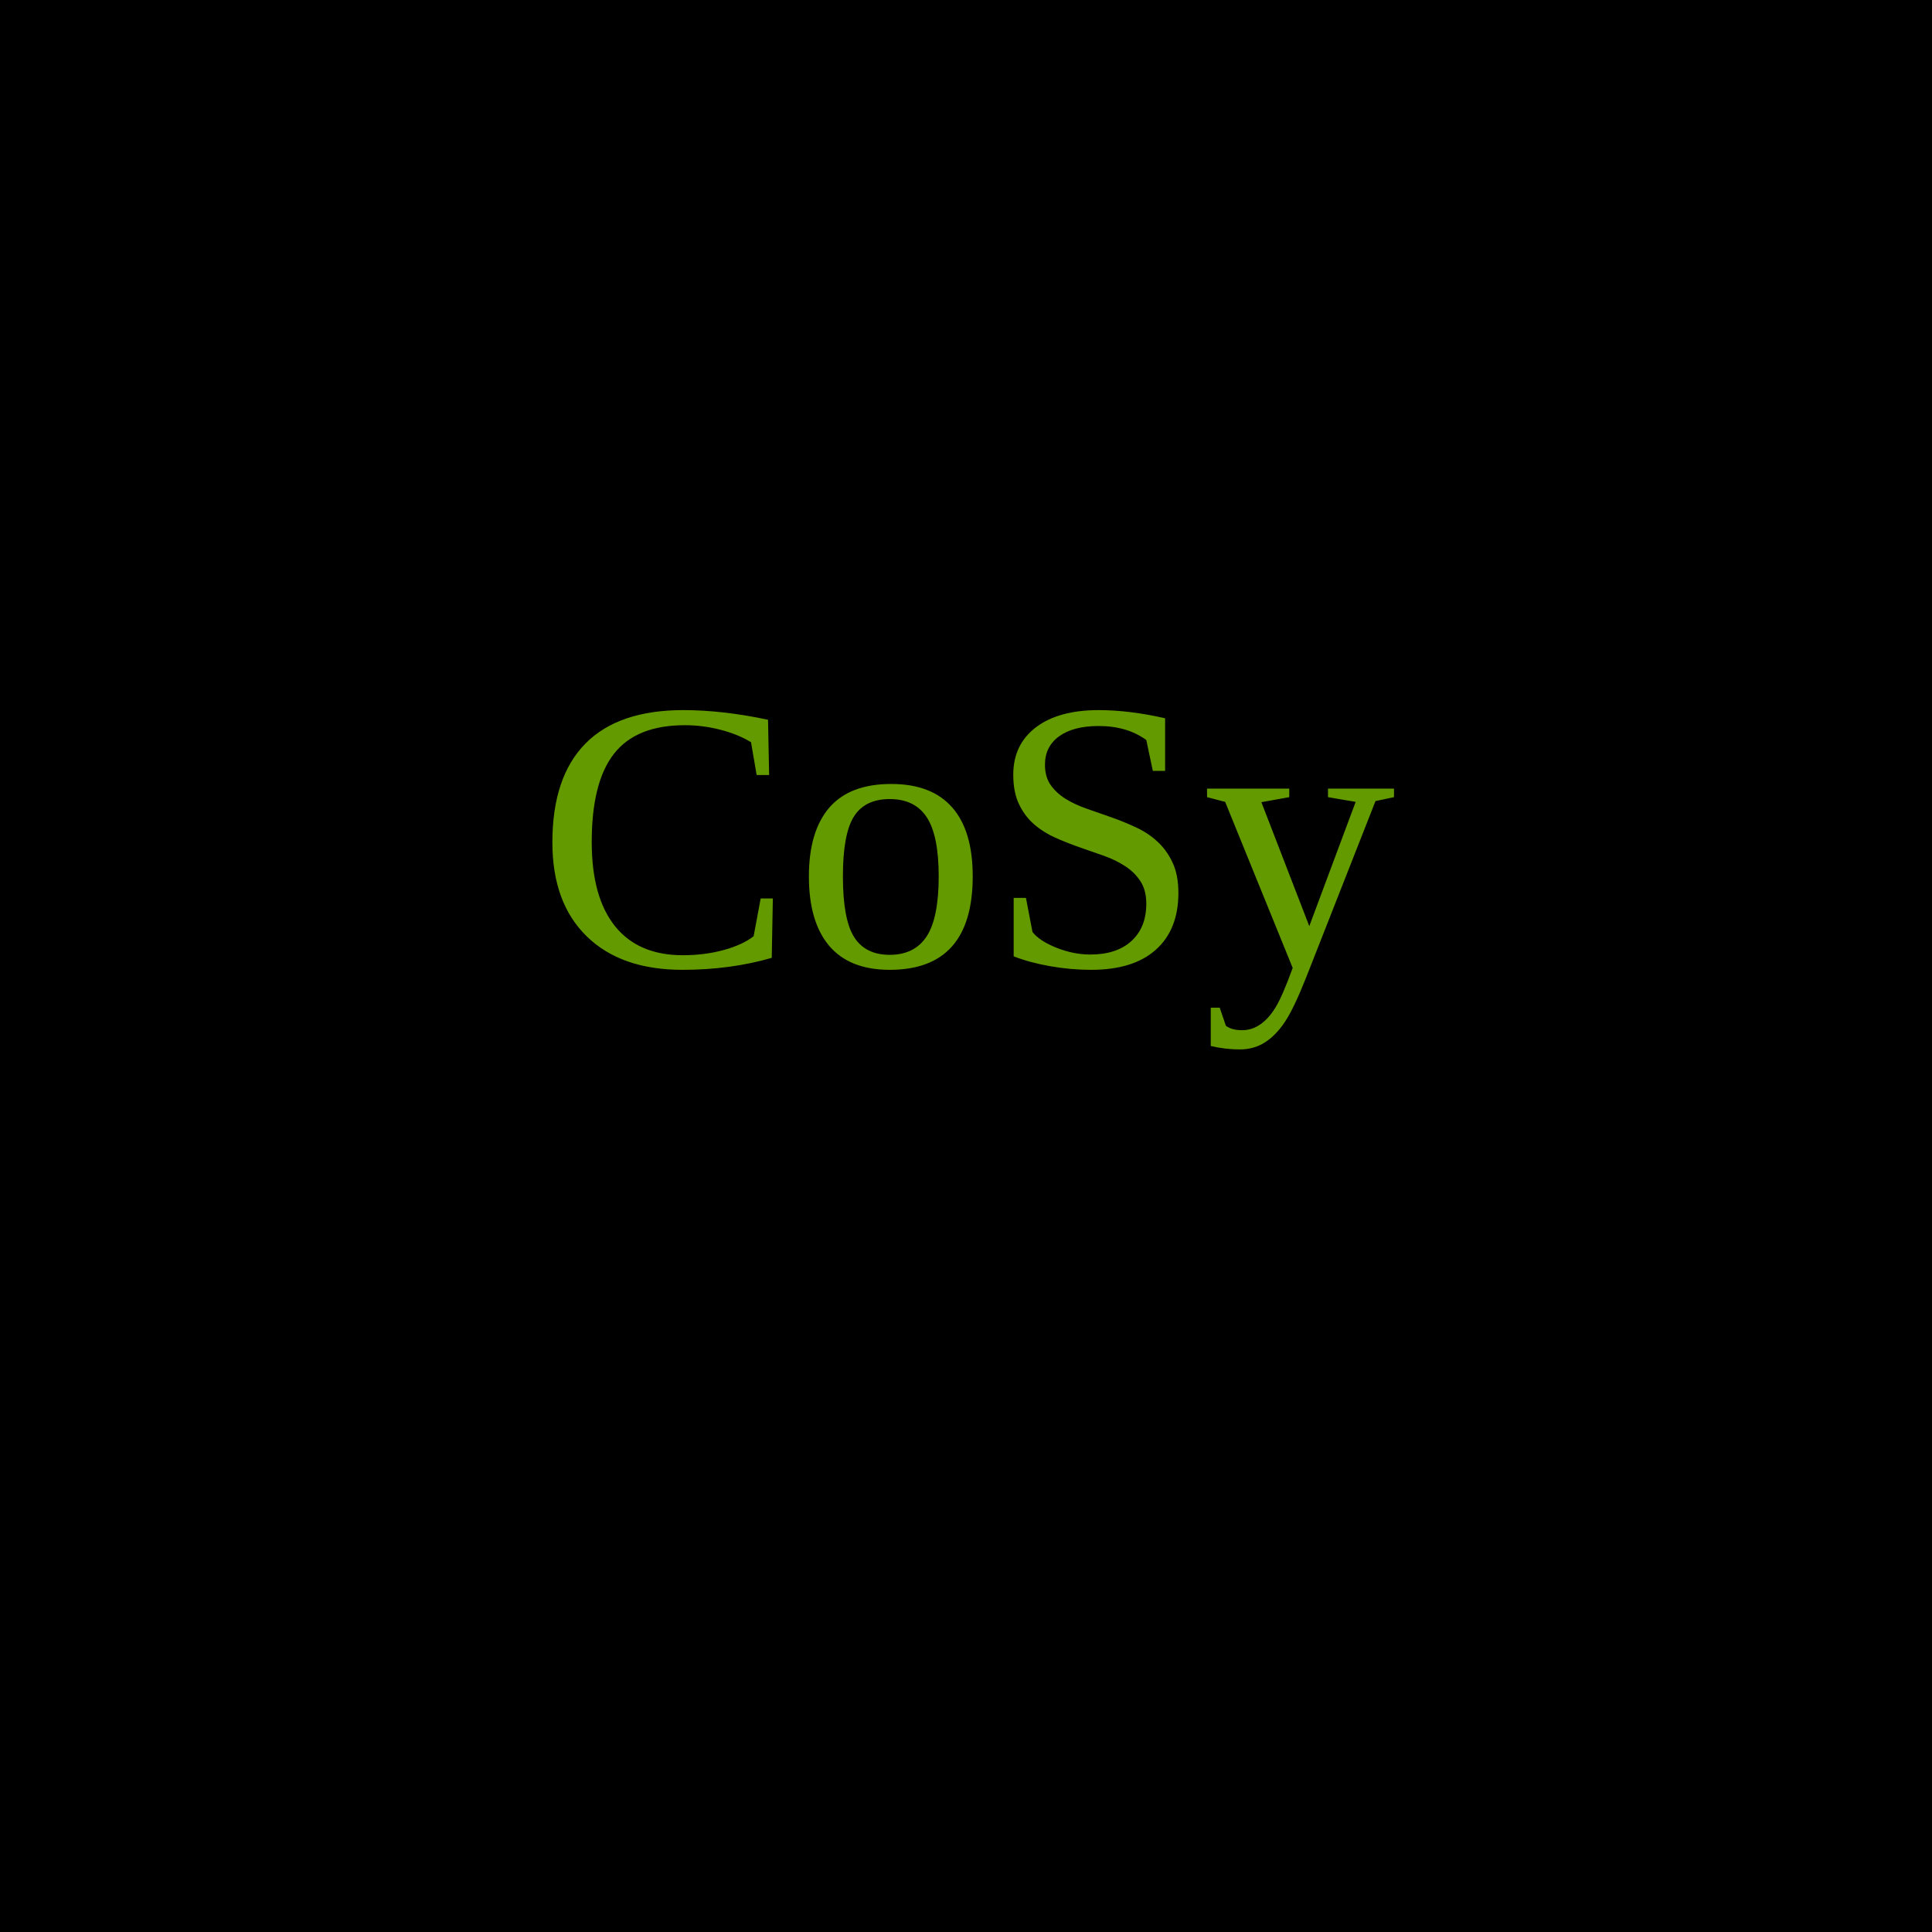
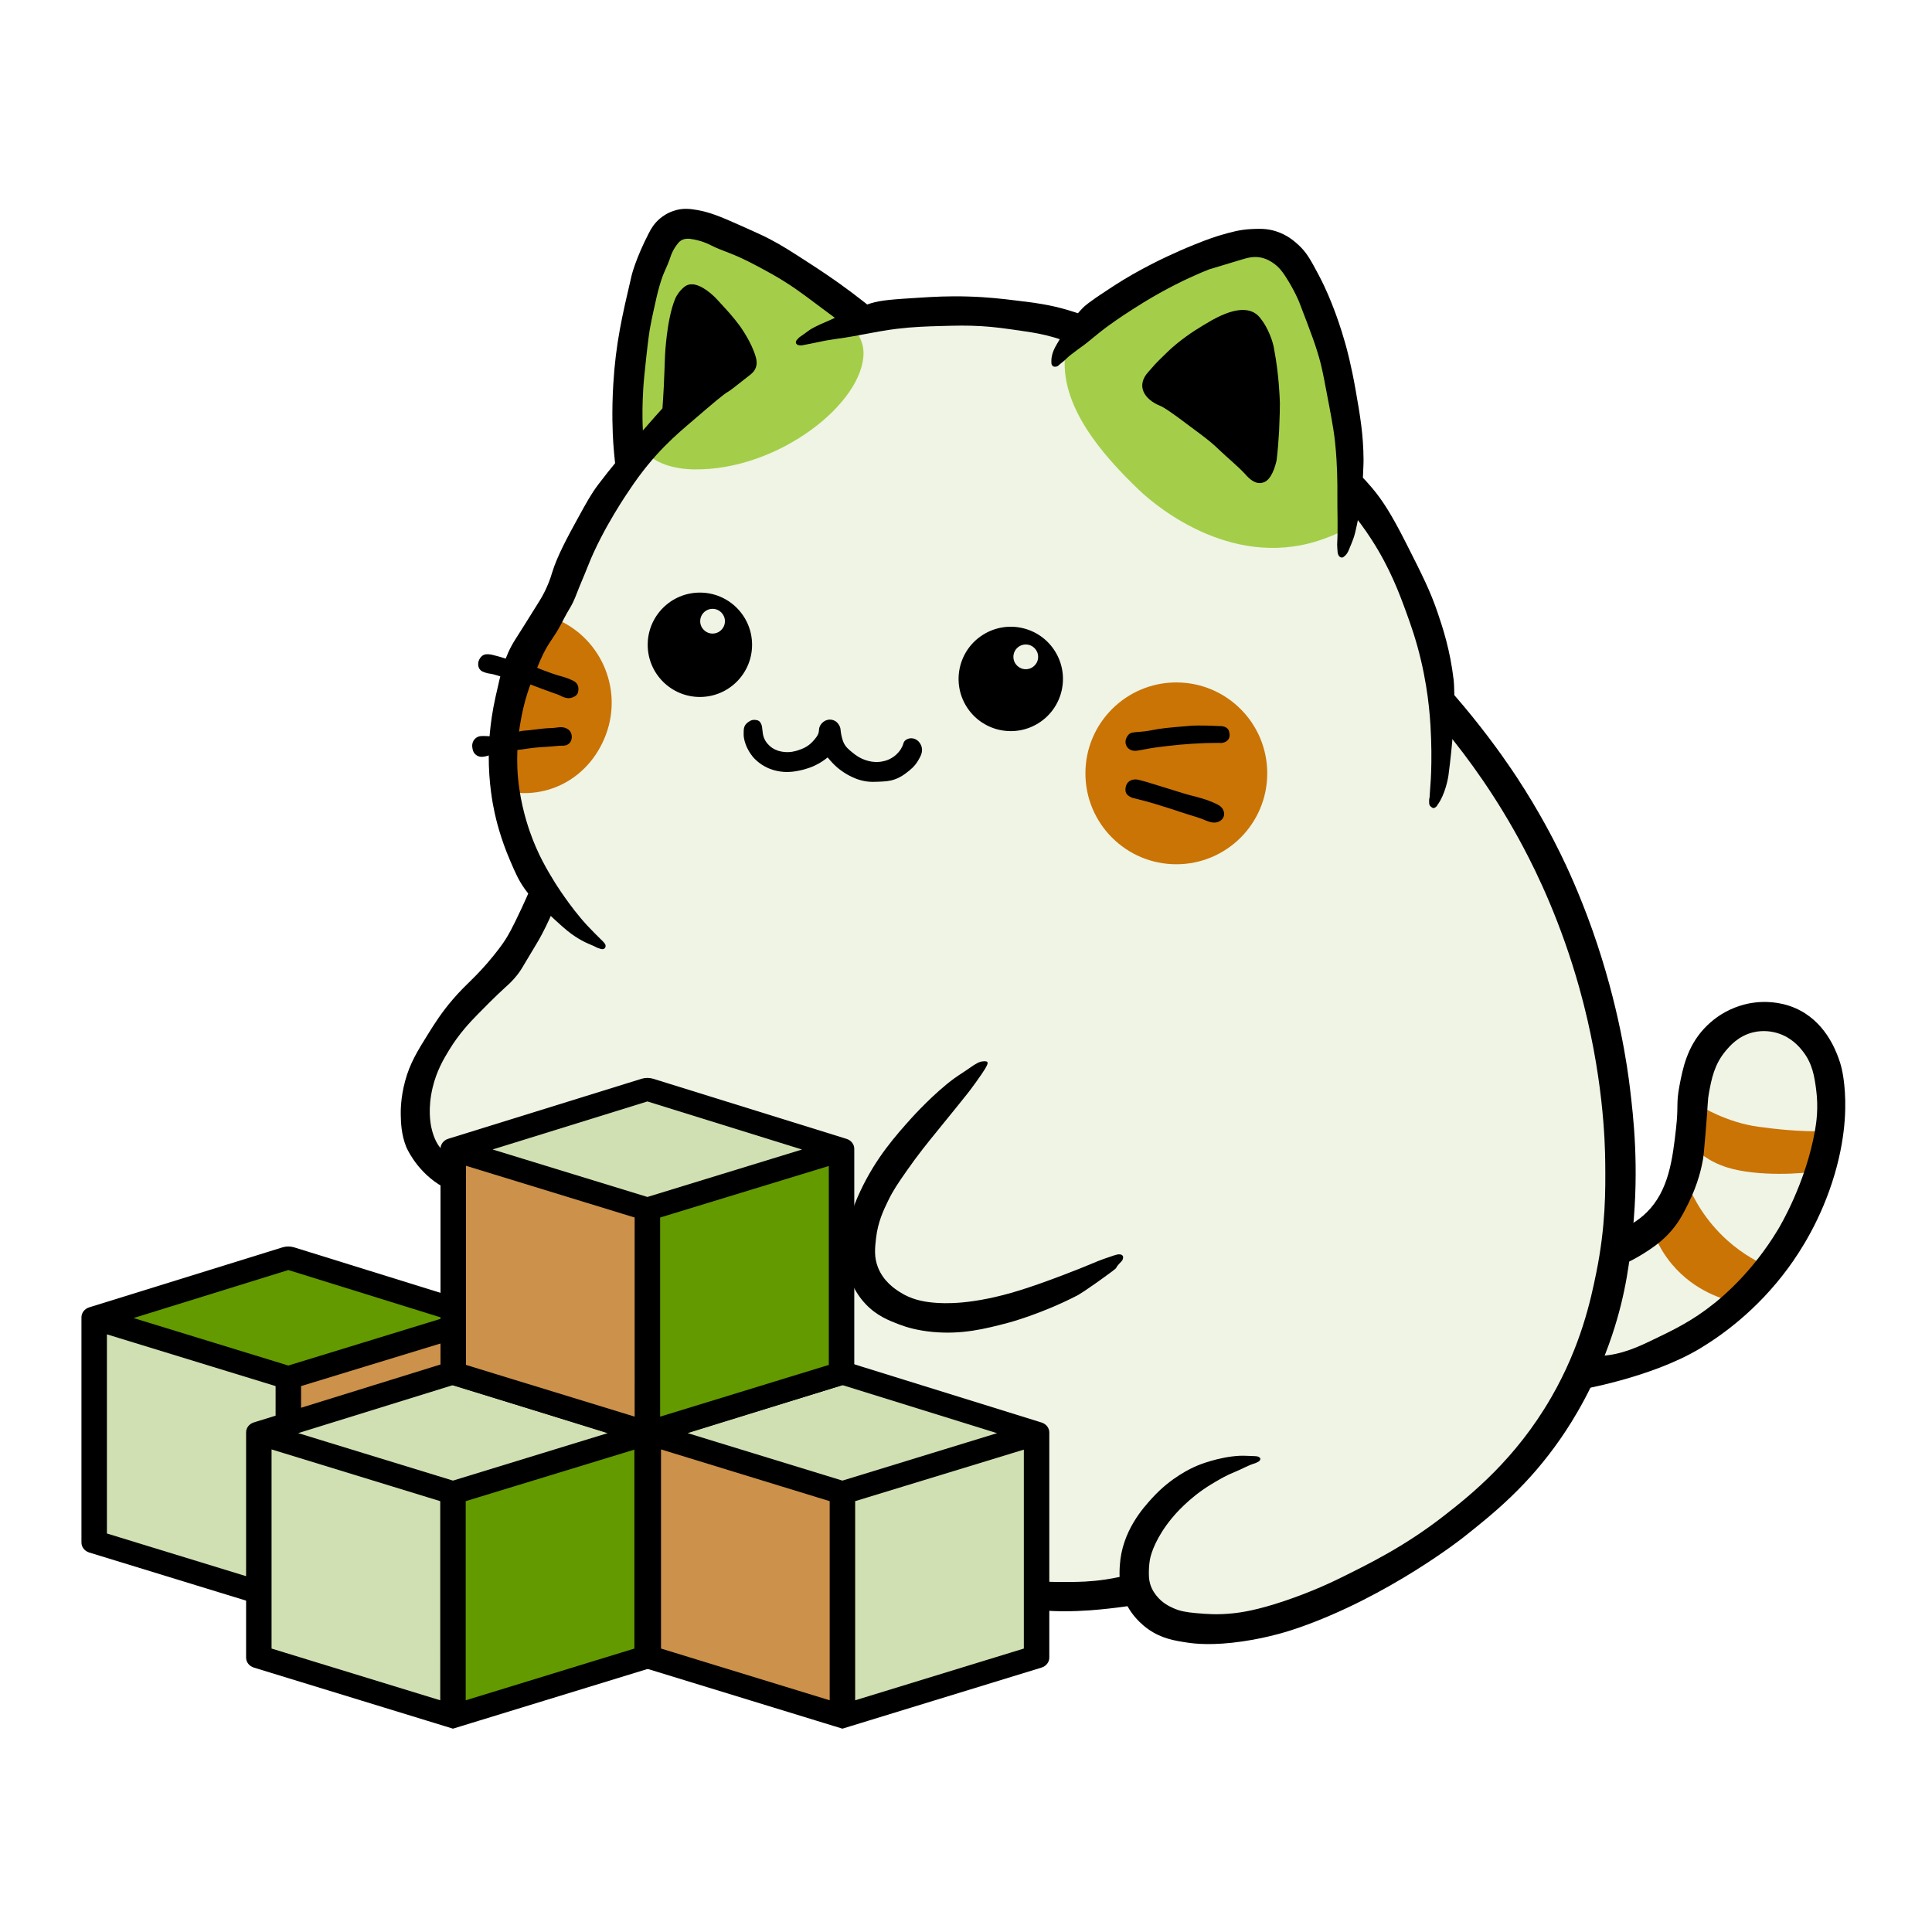
- <svg xmlns="http://www.w3.org/2000/svg" version="1.1" width="300" height="300">
-   <rect width="100%" height="100%" fill="black" />
-   <text x="150" y="150" font-size="60" text-anchor="middle" fill="#639A00">CoSy</text>
+ <svg xmlns="http://www.w3.org/2000/svg" id="Layer_1" data-name="Layer 1" viewBox="0 0 1467.51 1467.51">
+   <defs>
+     <style>
+       .cls-1 {
+         fill: #a4ce49;
+       }
+ 
+       .cls-2 {
+         fill: #ca7406;
+       }
+ 
+       .cls-3 {
+         fill: #eff4e5;
+       }
+ 
+       .cls-4 {
+         fill: #639a00;
+       }
+ 
+       .cls-5 {
+         fill: #d0e0b2;
+       }
+ 
+       .cls-6 {
+         fill: #cc914a;
+       }
+     </style>
+   </defs>
+   <path class="cls-3" d="M1229.721,947.308c20.336-10.505,30.505-15.757,35.127-20.727,22.358-24.04-1.877-53.151,17.018-102.109,4.751-12.31,14.315-36.06,37.745-46.255,4.844-2.107,23.166-9.242,39.491-1.527,25.85,12.217,28.057,52.865,28.8,66.545,4.362,80.342-61.913,139.66-73.527,149.673-6.21,5.354-38.389,32.451-86.836,42.545-18.679,3.892-40.002,8.335-50.836-3.273-13.134-14.072-6.072-46.61,10.691-63.273,8.803-8.75,14.186-7.064,42.327-21.6Z" />
+   <path class="cls-3" d="M617.284,256.326c-30.954,10.666-56.945,26.618-56.945,26.618-8.454,5.189-36.853,23.245-65.455,55.636-24.78,28.063-39.145,54.92-47.345,70.473-7.661,14.529-8.344,18.075-20.509,41.069-14.22,26.878-18.237,31.39-25.749,47.731-8.867,19.288-15.131,32.915-17.67,51.273-5.519,39.906,10.162,76.161,11.127,78.327,8.455,18.973,19.178,31.151,16.364,50.836-.974,6.811-3.216,12.055-6.545,18.545-14.129,27.539-31.596,45.835-40.145,55.418-23.871,26.757-45.421,50.913-47.345,80.291-1.988,30.34,17.749,54.153,19.2,55.855,42.94,50.358,118.848-3.757,185.782,36.545,49.055,29.537,22.753,67.317,100.724,176.727,31.872,44.723,66.997,92.771,117.894,103.418,42.48,8.887,63.72,13.33,83.782,6.545,7.819-2.644,24.299-9.595,37.36-2.12,6.831,3.909,8.235,9.194,12.821,14.366,14.057,15.853,42.21,12.83,56.291,11.318,117.981-12.668,201.164-98.618,201.164-98.618,49.808-51.465,71.497-104.671,77.236-119.564,46.663-121.085,11.469-233.132-8.291-296.044-11.957-38.068-37.384-119.021-75.055-153.847-3.975-3.675-18.296-16.275-28.137-37.724-8.414-18.339-5.312-29.595-10.263-52.167,0-0-4.566-20.817-21.769-53.733-19.472-37.256-102.937-140.168-247.467-173.612-82.596-19.113-156.505-8.914-201.055,6.436Z" />
+   <path class="cls-1" d="M490.845,343.557c-18.375-22.496-12.333-58.333-11.016-75.945,4.766-63.716,18.688-75.79,24.218-79.777,9.778-7.048,19.982-8.031,27.573-8.762,39.058-3.761,69.978,24.688,88.936,42.132,23.411,21.54,35.116,32.311,35.345,46.407.621,38.131-64.522,89.939-128.787,88.924-16.611-.262-29.985-5.284-36.271-12.979Z" />
+   <path class="cls-1" d="M845.805,236.254c15.305-13.118,29.143-20.141,41.236-26.182,28.775-14.373,47.807-23.879,68.073-18.982,20.679,4.997,32.3,22.491,42.545,37.915,7.7,11.592,24.612,40.368,29.455,110.667,4.172,60.562-.868,61.766-19.943,69.024-67.706,25.761-126.84-22.018-142.033-36.55-27.997-26.78-61.342-64.873-55.834-104.503,3.571-25.695,20.974-18.081,36.501-31.389Z" />
+   <path class="cls-2" d="M1282.084,899.963c4.206,10.011,12.922,26.978,30.109,42.327,12.107,10.812,24.242,17.093,32.945,20.727l-26.945,26.073c-7.906-1.722-30.609-7.761-48.218-28.8-11.108-13.271-15.552-26.969-17.455-34.909l29.564-25.418Z" />
+   <path class="cls-2" d="M1335.465,855.841c11.938,1.609,29.734,3.858,51.808,3.446-2.683,10.101-5.367,20.201-8.05,30.302-8.305,1.925-44.278,4.42-67.307-2.839-14.526-4.579-22.548-12.042-26.529-16.63,1.89-11.838,6.297-29.913,6.297-29.913,0,0,19.927,12.418,43.781,15.633Z" />
+   <circle class="cls-2" cx="893.518" cy="587.423" r="69.055" />
+   <path class="cls-2" d="M419.667,469.111c35.739,13.312,53.919,53.076,40.607,88.815-13.312,35.739-50.196,53.385-85.935,40.073" />
+   <circle cx="531.621" cy="489.762" r="39.64" />
+   <circle cx="767.763" cy="515.705" r="39.64" transform="translate(-156.4572 480.657) rotate(-31.71748)" />
+   <path d="M503.188,310.177s.223-3.076.452-6.696c0-0.0.311-4.911.564-9.877.455-8.923.663-17.663.948-24.009 0-0,1.261-26.881,7.527-42.218,1.691-4.139,4.183-6.707,5.318-7.855,2.146-2.169,3.647-2.873,4.8-3.218.473-.142,2.549-.721,5.509,0,7.757,1.89,15.709,10.473,15.709,10.473,8.617,9.299,12.925,13.949,18,20.891 0.0 0,9.023,12.341,12.109,23.727.467,1.724,1.112,4.641,0,7.745-1.054,2.942-3.189,4.669-4.255,5.509-10.16,8.011-15.239,12.017-16.527,12.709-3.546,1.907-11.255,8.526-26.673,21.764-12.004,10.306-29.765,24.621-48.709,53.277-0.0 0-20.2,28.993-31.309,57.395-2.896,7.405-6.167,14.661-9,22.091-.397,1.041-1.166,3.081-2.455,5.727-1.518,3.116-2.573,4.643-4.418,7.855-2.012,3.502-2.867,5.359-4.255,8.018-5.829,11.168-8.695,12.796-13.909,23.236-1.517,3.037-2.811,6.17-5.4,12.436-2.781,6.732-4.534,10.975-6.382,16.691-2.681,8.295-3.993,14.838-4.745,18.655-1.949,9.885-2.588,17.553-2.782,20.127-.133,1.765-.7,9.681-.327,18.818.878,21.528,6.568,39.905,9.518,48.355,6.065,17.372,13.351,29.359,18.736,38.127 0.0 0,11.436,18.62,24.873,33.136,2.519,2.722,9.361,9.63,10.309,10.473.074.065.578.509,1.2,1.145.135.139.405.419.736.791.445.501.667.751.9,1.091.324.474.533.779.655,1.255.053.208.186.756,0,1.418-.063.226-.213.733-.682,1.145-.078.069-.365.311-.873.464-.836.252-1.591.056-1.991-.055-2.285-.631-3.109-1.091-3.109-1.091-4.092-2.286-8.2-3.005-16.309-8.318-3.806-2.494-7.256-5.189-14.591-11.945-12.749-11.744-19.124-17.616-23.945-24.491-4.669-6.658-6.898-11.851-11.045-21.518-7.192-16.761-10.462-30.64-11.618-35.918-1.494-6.824-4.605-22.793-4.5-43.609.036-7.062.487-23.557,5.073-44.182,4.378-19.687,6.879-30.939,14.891-43.691,1.54-2.451,11.7-18.355,18.655-29.7.895-1.459,2.97-4.871,5.155-9.655,2.656-5.817,3.974-10.385,4.418-11.864,3.734-12.424,12.327-28.104,19.009-40.295,7.032-12.831,10.548-19.246,15.873-26.345,17.836-23.781,48.873-57.995,48.873-57.995Z" />
+   <path d="M877.524,276.535c1.227-1.329,3.094-3.177,5.36-5.394,3.164-3.094,6.449-6.407,10.794-9.932,10.294-8.353,17.62-12.596,27.171-18.167,10.204-5.569,27.464-13.242,36.528-1.311,5.493,6.663,9.639,17.551,10.464,23.766,1.901,9.941,2.958,19.576,3.537,26.613.935,14.785,1.133,11.11.214,35.01-.428,7.436-.949,14.588-1.876,22.345-.935,4.475-3.949,15.149-10.019,16.959-5.685,2.062-10.659-2.506-14.059-6.484-6.092-6.438-13.084-12.07-19.489-18.178-4.703-4.627-9.467-8.391-14.83-12.394-7.849-5.67-25.017-19.264-30.331-21.209-11.948-4.902-18.458-15.357-8.418-26.005,1.652-1.873,3.261-3.784,4.955-5.619Z" />
+   <path d="M468.31,358.558l20.618-22.18c-.405-4.901-.788-11.147-.9-18.409-.033-2.15-.143-10.856.573-22.664.39-6.431,1.023-12.278,2.291-23.973,1.619-14.938,2.463-19.907,2.864-22.173.935-5.286,1.889-9.609,2.945-14.4,1.728-7.833,2.592-11.75,4.009-16.773,3.678-13.039,4.855-11.746,9.082-24.3 0-0,1.468-4.359,5.236-8.918.702-.85,1.761-1.973,3.436-2.7,1-.434,1.908-.592,2.536-.655 0,0,1.493-.206,3.109,0,8.305,1.058,14.236,4.091,14.236,4.091,12.985,6.641,15.849,5.279,38.864,17.673,6.753,3.636,12.381,6.667,19.882,11.455,11.265,7.19,18.182,12.87,32.482,23.4,4.391,3.233,5.08,3.686,6.545,4.991.535.476,1.119,1.018,2.045,1.636,2.009,1.341,3.981,1.939,5.373,2.236,6.005-4.452,12.009-8.905,18.014-13.357,0,0-8.642-6.897-14.727-11.455-13.745-10.295-24.597-17.343-33.709-23.236-12.751-8.247-19.126-12.371-28.309-17.182-5.137-2.691-11.061-5.34-22.909-10.636-15.824-7.074-22.967-9.778-32.073-11.455-6.068-1.117-10.887-1.388-16.2,0-6.109,1.596-10.289,4.709-12.109,6.218-4.776,3.96-7.165,8.367-8.509,10.964-10.271,19.835-13.255,32.564-13.255,32.564-7.152,30.509-12.051,51.408-13.909,82.473-1.259,21.048-.524,36.763,0,44.836.575,8.853,2.127,21.927,2.127,21.927h.341Z" />
+   <path d="M828.43,241.585c-4.198-1.718-10.198-3.99-17.564-6.156-13.756-4.045-24.309-5.377-39.818-7.262-9.765-1.187-20.82-2.503-35.782-2.945-15.089-.446-26.295.229-36.545.873-19.656,1.234-29.484,1.851-37.2,4.255-7.518,2.342-15.457,5.55-20.236,7.65-3.142,1.482-6.276,3.01-9.381,4.495-5.632,2.484-11.596,4.798-16.965,8.146-3.108,2.222-5.38,4.02-7.425,5.325-.711.454-1.943,1.82-2.557,2.639-.442.589-.486,1.267-.423,1.773.043.347.234.6.368.777.391.517.895.736,1.186.859,1.297.546,3.177.283,3.225.273,4.201-.887,8.591-1.575,12.661-2.516,8.722-2.016,17.246-2.695,26.045-4.343,16.669-3.122,25.003-4.683,32.973-5.645,12.888-1.557,22.792-1.835,34.186-2.155,11.177-.314,19.026-.534,30,.109,10.369.607,17.604,1.66,32.073,3.764,8.669,1.261,15.004,2.382,22.691,4.582,3.936,1.126,7.17,2.233,9.436,3.055l19.05-17.55Z" />
+   <path d="M822.341,234.017c1.452-1.481,4.52-4.463,20.618-14.891,4.716-3.055,7.073-4.584,10.601-6.723,9.864-5.98,17.879-10.086,23.108-12.75,2.781-1.417,14.451-7.319,30.273-13.745,11.478-4.662,17.538-6.513,20.455-7.364,7.831-2.284,14.6-4.212,23.727-4.582,5.742-.233,11.136-.451,17.836,1.636,8.806,2.743,14.394,7.763,17.345,10.473,6.187,5.679,9.282,11.391,15.218,22.582,6.029,11.365,9.579,20.575,11.945,26.776,1.401,3.671,4.913,13.099,8.509,25.915,1.085,3.868,4.403,15.976,7.691,34.691,3.369,19.177,5.938,33.802,6.055,53.182,0,0.0.047,18.31-3.436,40.909,0,0-.954,6.191-2.864,14.141-.272,1.132-.549,2.194-.941,3.436-.34,1.08-.913,2.548-2.045,5.441-0.0 0-.638,1.629-1.841,4.459-.385.906-.602,1.399-.982,2.045-.855,1.455-1.72,2.3-2.291,2.782-.772.652-1.204,1.006-1.882,1.064-1.022.087-1.81-.565-2.005-.736-.479-.423-.686-.893-.9-1.391-.464-1.083-.519-2.029-.532-2.25-.025-.434-.384-4.543-.327-5.564.682-12.309.089-24.655.164-36.982.031-5.123.058-10.701-.218-18.218-.173-4.706-.501-13.19-1.636-23.4-.575-5.172-1.362-10.825-4.364-26.727-3.228-17.103-4.842-25.654-6.327-31.582-3.165-12.636-7.574-24.097-16.391-47.018-0-0-3.396-8.827-10.8-20.127-1.956-2.986-4.735-6.934-9.655-10.145-1.257-.821-3.826-2.47-7.336-3.409-6.181-1.653-11.565-.109-15.382,1.036-16.73,5.02-25.104,7.533-25.5,7.691-6.09,2.426-20.182,8.27-37.745,18.109-9.144,5.122-16.234,9.65-20.073,12.109-3.746,2.4-10.013,6.428-17.891,12.109-9.873,7.12-15.317,12.495-21.382,16.691-1.471,1.018-3.549,2.601-7.705,5.768-.701.534-1.415,1.089-2.264,1.882-.372.348-.482.473-1.364,1.309-.702.666-1.061,1.006-1.473,1.364-.331.287-.379.315-1.555,1.255-1.221.976-1.832,1.464-1.991,1.609-.843.766-.925.979-1.473,1.255-.14.07-.751.367-1.609.409-.495.024-1.104.054-1.718-.3-.609-.351-.891-.887-1.036-1.173-.319-.627-.378-1.217-.355-2.482.025-1.358.038-2.038.191-3.055.276-1.831.743-3.257,1.064-4.145.952-2.634,2.07-4.551,2.973-6.082,2.77-4.697,4.155-7.045,5.155-8.591,1.489-2.303,3.38-5.228,6.027-8.755,1.537-2.048,4.623-6.158,8.332-9.941Z" />
+   <path d="M405.341,520.831c3.889,1.46,3.574,1.387,6.464,2.455,2.874,1.062,6.684,2.426,8.591,3.109,3.894,1.395,4.162,1.472,4.991,1.882,1.116.551,2.016,1.096,3.6,1.555.868.251,1.715.49,2.864.491.546 0,2.105-.052,3.845-.92.92-.459,2.086-1.04,2.864-2.353.579-.977.662-1.887.736-2.7.082-.895.232-2.534-.655-4.255-.909-1.764-2.485-2.633-3.6-3.191-4.292-2.148-8.054-3.01-11.045-3.845-2.475-.691-5.305-1.743-10.964-3.845-6.691-2.487-6.041-2.537-9.164-3.518-5.929-1.863-6.361-1.078-12.845-3.109-2.679-.839-3.418-1.229-8.1-2.7-2.442-.767-4.37-1.33-6.627-1.882-1.829-.447-2.879-.859-4.5-.982-1.65-.125-3.01-.228-4.5.491-1.953.942-2.842,2.675-3.191,3.355-.287.559-.94,1.87-.9,3.682.013.604.071,2.267,1.145,3.764,1.063,1.481,2.545,1.996,4.664,2.7,2.229.74,2.68.449,5.891,1.227,2.215.537,2.456.786,4.664,1.387,2.87.781,4.192.831,6.873,1.313,3.951.71,6.836,1.637,10.145,2.7,1.769.568,4.098,1.443,8.755,3.191Z" />
+   <path d="M397.023,569.185c4.286-.562,4.219-.691,7.582-1.091,4.347-.517,7.713-.688,11.345-.873,3.914-.199,7.809-.879,11.727-.818.26.004,1.074.021,2.073-.273.517-.152,1.879-.573,3-1.855.92-1.052,1.205-2.145,1.364-2.782.422-1.697.13-3.086,0-3.6-.414-1.634-1.276-2.663-1.473-2.891-.377-.436-1.393-1.496-3.545-2.182-2.571-.82-4.498-.384-7.745,0-3.822.452-2.389-.005-8.291.545-4.192.391-5.346.662-11.182,1.309-2.928.325-3.818.203-5.836.6-2.663.524-2.975.944-6.218,1.691-2.824.651-2.809.384-6.436,1.145-3.749.787-3.634,1.045-5.509,1.2-1.364.113-2.8.057-5.673-.055-2.09-.081-1.965-.139-3.273-.164-3.01-.057-4.545-.072-6,.6-1.685.778-2.614,1.989-2.836,2.291-.166.225-.906,1.259-1.255,2.836-.324,1.47-.137,2.635,0,3.436.2,1.173.49,2.868,1.855,4.364.232.254,1.144,1.214,2.673,1.8,2.077.796,3.977.4,5.782,0,2.141-.475,3.654-1.192,4.145-1.418,2.727-1.253,6-1.708,12.545-2.618,4.9-.681,4.815-.366,11.182-1.2Z" />
+   <path d="M578.864,552.426c.467,3.143.377,3.768.614,5.114.493,2.808,1.709,4.811,2.182,5.564.386.615,1.996,3.084,5.127,5.127,3.216,2.099,6.25,2.582,7.964,2.836,5.443.807,9.727-.581,11.891-1.309,2.515-.847,6.985-2.412,10.8-6.655,2.16-2.403,4.378-4.87,4.582-7.964.045-.677.035-2.03.764-3.6.145-.312.78-1.627,2.182-2.836.546-.471,1.855-1.572,3.927-1.964.742-.14,2.52-.366,4.473.436,2.925,1.202,4.137,3.848,4.473,4.582.837,1.828.465,2.541,1.091,5.891.074.394.673,3.548,1.636,5.891,1.539,3.745,4.192,5.876,7.2,8.291,2.068,1.661,5.364,4.255,10.473,5.782,1.811.541,5.225,1.526,9.709,1.091,1.747-.169,6.2-.657,10.691-3.818,3.367-2.37,5.144-5.11,5.564-5.782.946-1.516,1.514-2.973,1.514-2.973.674-1.656.509-1.898.982-2.659,1.19-1.914,3.518-2.435,3.968-2.536,2.291-.513,4.134.309,4.705.573,3.601,1.668,4.622,5.588,4.745,6.095.947,3.888-1.021,7.205-2.864,10.309-2.508,4.225-5.608,6.672-8.141,8.632-2.136,1.653-4.979,3.818-9.245,5.359-4.216,1.523-7.698,1.67-12.723,1.882-2.87.121-5.324.224-8.427-.164-6.635-.83-11.382-3.308-14.032-4.705-1.279-.674-5.302-2.87-9.736-6.832-2.749-2.456-6.3-6.75-6.3-6.75-2.346,1.916-5.623,4.223-9.859,6.218-1.095.516-5.475,2.527-11.7,3.764-3.163.628-6.943,1.379-11.986.982-6.516-.513-11.168-2.629-12.355-3.191-6.043-2.859-9.576-6.731-10.391-7.65-.498-.561-3.735-4.27-5.809-9.655-1.191-3.092-1.63-5.782-1.677-7.282-.019-.606-.003-1.93,0-2.168.02-1.675.075-2.216.164-2.741.093-.55.174-1.029.409-1.636.491-1.269,1.252-2.063,1.595-2.414.591-.604,1.152-.976,1.841-1.432.482-.319.812-.538,1.227-.736,1.581-.754,3.13-.602,3.764-.532.861.095,1.855.205,2.782.941.152.121.511.424.941,1.064.93,1.383,1.154,2.791,1.268,3.559Z" />
+   <path d="M871.323,568.858c3.947-.816,9.151-1.449,14.727-2.127,13.314-1.604,26.667-2.466,39.873-2.455.494.066,2.408.341,4.418-.545.546-.241,1.868-.845,2.782-2.236,1.342-2.044.81-4.342.545-5.509-.31-1.366-.813-2.028-.982-2.236-.591-.732-1.265-1.088-1.8-1.364-1.423-.733-2.759-.8-3.109-.818-15.959-.843-22.8-.327-22.8-.327-7.965.626-18.223,1.484-25.255,2.509-1.798.359-3.671.694-7.418,1.364-2.937.525-8.011.884-9.927,1.036-1.931.224-2.913.345-3.764.818-1.852,1.03-2.652,2.79-2.945,3.436-.338.745-.964,2.171-.709,4.036.046.339.417,2.767,2.564,4.418,1.488,1.145,3.045,1.312,4.036,1.418,1.322.142,2.137-.04,5.182-.6,1.526-.281,3.063-.504,4.582-.818Z" />
+   <path d="M890.142,614.609c4.793,1.558,7.114,2.434,13.793,4.478,2.752.842,8.346,2.527,10.95,3.716.241.11,1.368.632,2.945,1.145.899.293,1.728.562,2.673.709.867.135,2.791.433,4.841-.395.624-.252,3.171-1.282,4.132-3.995.845-2.387-.094-4.508-.354-5.073-1.021-2.212-2.933-3.363-4.336-4.105-7.374-3.898-17.49-6.211-20.1-6.859-3.205-.795-6.782-1.917-13.936-4.159-6.382-2-12.788-3.925-19.173-5.918-0,0-1.693-.528-4.527-1.255-2.244-.575-3.383-.863-4.173-.873-.871-.011-3.817-.048-5.945,2.127-1.554,1.588-1.852,3.518-1.964,4.309-.113.804-.335,2.382.436,3.982.238.494,1.059,2.001,4.309,3.436,7.292,1.778,14.599,3.719,21.723,6.007,4.186,1.283,6.277,1.931,8.707,2.722Z" />
+   <path d="M1026.921,354.713c3.902,3.552,9.429,8.925,15.382,16.036,7.616,9.099,14.153,18.922,25.855,42.055,12.178,24.074,18.267,36.112,23.891,52.691,3.853,11.359,9.415,28.06,12.109,50.891,0,0,2.67,22.631-3.927,72.491,0,0-1.401,10.59-6.327,19.418-.877,1.571-1.909,2.945-1.909,2.945-.229.512-.707,1.355-1.636,1.964-.421.276-1.012.662-1.745.566-.494-.065-.821-.318-1.309-.695-.433-.335-1.001-.748-1.37-1.473-.32-.627-.355-1.206-.368-1.555-.073-1.9-.11-2.85.307-4.377.053-.193.349-4.738.941-13.827.372-5.71.683-18.21.225-30.641-.405-10.99-1.309-32.559-7.677-59.584-3.697-15.687-7.787-27.071-10.909-35.673-5.501-15.158-12.575-34.306-26.618-56.073-5.687-8.816-11.027-15.751-14.911-20.509v-34.65Z" />
+   <path d="M1098.096,520.572c5.424,6.032,12.326,13.954,20.045,23.482,18.347,22.644,30.61,41.146,34.364,46.882,16.46,25.155,27.329,46.346,32.727,57.355,4.091,8.342,14.191,29.499,24.382,58.336,20.306,57.463,26.651,104.901,28.418,119.509,2.694,22.262,7.061,59.81,2.182,108.655-2.109,21.108-4.843,46.928-15.709,79.418-12.834,38.375-30.136,65.5-38.836,78.109-24.966,36.184-51.125,57.234-74.182,75.491-0.0 0-56.402,44.662-124.8,68.509-6.467,2.255-22.023,7.414-42.709,10.445-23.041,3.376-36.458,1.769-42.055.927-9.904-1.489-19.717-3.08-29.836-10.255-9.729-6.897-14.467-15.217-15.655-17.4-6.849-12.597-6.241-24.656-5.836-31.036,1.652-26.062,17.864-43.784,24.764-51.327,14.277-15.608,29.52-22.493,34.255-24.491 0-0,15.727-6.656,32.345-7.418,3.212-.147,8.209.252,11.1.286,1.094.097,1.834.05,2.898.532.413.169,1.056.682,1.22.968.146.255.133.52.123.723-.005.101-.037.596-.409,1.118-.329.462-.741.691-.927.791-1.389.749-2.083,1.124-2.673,1.295-5.265,1.531-10.018,4.466-15.116,6.484-6.772,2.68-11.964,5.789-17.782,9.273-17.35,10.389-28.353,23.597-30.382,26.073-11.605,14.164-15.646,26.141-16.582,31.473-.725,4.13-.764,8.454-.764,8.455-.031,3.442-.057,6.393.982,9.927,1.337,4.552,3.699,7.549,4.909,9.055,4.511,5.613,9.914,8.074,12.873,9.382,4.644,2.052,9.123,3.018,17.182,3.709,8.356.716,15.931,1.365,27.655.164,6.762-.693,18.433-2.364,39.327-9.382,21.252-7.138,36.882-14.716,42.436-17.455,22.58-11.134,49.364-24.34,78.873-47.345,20.252-15.789,54.247-42.82,81.382-89.836,22.666-39.273,30.087-74.368,34.255-94.909,7.11-35.043,6.984-62.152,6.764-83.564-.159-15.471-1.437-67.285-19.636-132.436-13.926-49.853-32.004-87.033-42.545-106.909-19.959-37.634-41.59-67.446-60-89.673l.975-33.389Z" />
+   <path d="M1232.502,933.085c4.342-1.865,11.522-5.498,18.327-12.218,16.63-16.422,19.584-39.979,22.255-63.709,2.01-17.857-.094-18.167,2.618-32.509,2.466-13.04,5.786-29.476,18.764-43.418,6.54-7.027,13.249-10.966,15.927-12.436,10.461-5.745,19.896-7.045,23.564-7.418,5.503-.56,17.311-.998,29.673,4.364,22.304,9.674,30.414,31.415,32.727,37.527,1.949,5.15,3.587,11.27,4.582,21.382,1.145,11.641,2.086,35.17-7.418,67.418-10.154,34.453-26.368,58.969-35.127,70.909-24.082,32.825-51.395,51.796-66.764,61.091-37.475,22.665-93.164,31.855-93.164,31.855l6.982-26.182c1.306.113,3.234.244,5.564.273,15.743.192,28.313-4.593,41.782-11.018,18.533-8.841,32.49-15.499,49.473-29.127,6.806-5.462,29.066-24.053,48.218-55.855,1.717-2.851,21.096-35.335,28.145-75.273,1.064-6.025,2.727-17.206.873-31.2-1.285-9.7-2.769-19.907-10.473-29.455-2.462-3.052-8.324-10.117-18.764-13.309-3.692-1.129-10.547-2.566-18.545-.655-11.287,2.697-17.838,10.384-21.164,14.4-8.464,10.221-10.509,21.133-12.436,31.418-1.19,6.351-.52,6.085-2.618,30.764-.975,11.465-1.462,17.198-1.964,20.073-.858,4.917-3.507,18.236-11.345,33.818-3.949,7.851-7.67,15.248-15.273,23.127-6.66,6.903-13.442,11.215-18.109,14.182-6.387,4.061-12.114,6.863-16.364,8.727l.055-27.545Z" />
+   <path d="M734.175,831.522c-5.404,6.769-8.106,10.154-22.091,27.327-7.69,9.444-15.005,18.464-23.564,30.764-6.56,9.428-10.05,14.492-13.909,22.418-3.54,7.271-7.758,16.121-9.164,28.309-.879,7.622-1.669,14.47,1.473,22.418,4.168,10.545,12.507,16.069,16.527,18.655,8.95,5.757,17.89,7.315,25.364,8.018,8.197.771,29.569,1.919,65.782-9.327,20.031-6.221,47.232-17.051,54-19.964,1.407-.606,7.491-3.261,15.886-5.973,1.248-.403,2.028-.734,3.682-1.145.688-.171,1.281-.295,2.045-.245.686.044,1.868.12,2.495.982.459.63.402,1.382.368,1.759-.135,1.508-1.173,2.558-1.514,2.905-5.876,5.98-1.339,3.258-6.955,7.405-20.578,15.195-26.141,18.082-26.141,18.082-27.404,14.221-52.691,20.864-52.691,20.864-17.415,4.575-35.053,9.045-57.423,6.927-11.47-1.086-19.513-3.461-25.309-5.673-7.749-2.956-17.005-6.488-25.527-15.491-9.742-10.293-12.709-21.592-13.745-25.745-2.588-10.368-1.685-18.658-.873-25.527,1.114-9.422,3.745-19.864,10.473-34.255,12.054-25.783,27.121-42.55,39.273-56.073 0-0,16.636-18.513,32.291-29.891,3.527-2.563,9.216-6.046,12.873-8.727,1.179-.865,2.122-1.408,4.009-2.495.914-.527,1.76-.986,2.945-1.309.448-.122,1.275-.315,2.332-.368.824-.041,1.371-.105,2.005.082.367.108.659.198.859.45.447.562.121,1.528-.082,2.045-1.39,3.549-7.338,11.502-9,13.909-3.107,4.386-5.672,7.608-6.695,8.891Z" />
+   <path d="M404.066,672.263c-3.008,7.005-5.649,12.832-7.636,17.127-7.688,16.613-10.939,21.842-12.545,24.327-1.315,2.033-3.773,5.702-8.945,12.109-13.466,16.681-19.868,20.388-30.873,33.164-8.658,10.051-13.913,18.456-18.709,26.127-8.472,13.552-14.028,22.596-17.673,36.164-3.421,12.735-3.343,22.701-3.273,25.691.136,5.773.341,14.5,4.091,24.055 0.0 0,6.859,16.917,24.382,28.364,3.279,2.142,7.146,3.449,10.036,5.782.316.255,1.144.945,2.4,1.2,2.013.409,3.735-.583,4.036-.764,2.268-1.36,2.878-4.036,3.273-5.891.275-1.29,1.48-7.043-1.855-12.655-1.73-2.91-2.834-2.673-10.255-9.382-3.273-2.959-4.91-4.438-6.218-6-.936-1.117-4.591-5.666-6.655-15.273-.67-3.118-2.818-14.437.982-30.327,3.044-12.73,8.249-21.464,12.436-28.364,7.717-12.716,16.062-21.37,21.818-27.273,13.516-13.859,20.727-20.291,20.727-20.291,2.304-2.055,5.608-4.931,9.273-9.6,2.617-3.334,3.962-5.727,7.855-12.327,7.302-12.382,6.47-10.575,8.727-14.618,3.024-5.417,6.976-13.066,11.018-22.8l-16.418-18.545Z" />
+   <path d="M859.902,1195.49c-5.314,1.466-12.309,3.119-20.618,4.336-11.351,1.663-19.97,1.754-26.673,1.8-11.3.077-26.841.183-37.8-3.063-5.637-1.67-11.944-1.66-17.018-4.628-.567-.331-1.806-1.096-3.109-.736-2.733.753-4.147,5.653-4.009,9.409.102,2.77,1.041,4.881,1.555,5.891.649,1.276,3.696,6.837,15.055,10.964,3.983,1.447,8.016,2.365,17.836,3.273,11.984,1.108,21.144,1.143,22.664,1.145,15.117.022,26.739-1.208,34.445-2.045,8.561-.931,15.704-2.006,20.864-2.864l-3.191-23.482Z" />
+   <g>
+     <g>
+       <polygon class="cls-4" points="77.214 998.921 219.012 1047.05 362.262 1000.958 218.953 954.192 77.214 998.921" />
+       <polygon class="cls-5" points="72.376 1002.844 72.376 1170.25 218.953 1216.286 218.953 1044.957 72.376 1002.844" />
+       <polygon class="cls-6" points="219.012 1047.05 220.877 1213.932 365.975 1169.727 365.975 1000.958 219.012 1047.05" />
+       <g>
+         <path d="M68.398,1177.358c-2.708-.83-4.528-3.108-4.528-5.669v-171.092c0-2.553,1.812-4.828,4.508-5.662l146.781-45.554c1.238-.385,2.533-.579,3.849-.579,1.318,0,2.616.195,3.857.581l146.783,45.627c2.695.836,4.505,3.11,4.505,5.661v171.018c0,2.561-1.82,4.839-4.528,5.669l-150.614,46.202-150.614-46.202ZM226.684,1206.81l132.126-40.526v-155.284l-132.126,40.362v155.448ZM211.34,1206.81l-.001-155.444-132.125-40.527v155.445l132.126,40.526ZM149.853,1018.114l69.159,21.212,124.243-38.114-124.244-38.619-124.355,38.585,55.197,16.937Z" />
+         <path d="M219.009,950.802c1.105,0,2.209.164,3.262.491l144.31,44.859,2.474.768c1.861.577,3.098,2.075,3.098,3.751v171.018c0,1.682-1.245,3.183-3.114,3.757l-144.355,44.282-5.672,1.741-5.672-1.741-144.355-44.282c-1.87-.574-3.115-2.075-3.115-3.757v-171.092c0-1.677,1.238-3.175,3.1-3.752l2.35-.728,144.432-44.825c1.052-.326,2.155-.489,3.257-.489M219.012,1041.418l131.021-40.193-131.021-40.726-131.139,40.689,61.394,18.837,69.746,21.392M213.34,1209.515l-.001-159.627-39.159-12.012-96.966-29.742v159.629l136.126,41.752M224.684,1209.515l136.126-41.753v-159.465l-136.126,41.585v159.633M219.009,946.802c-1.517,0-3.012.225-4.443.669l-144.432,44.825-2.349.728c-3.538,1.096-5.916,4.14-5.916,7.573v171.092c0,3.444,2.388,6.491,5.941,7.581l144.355,44.282,5.671,1.74,1.173.36,1.173-.36,5.672-1.741,144.355-44.282c3.554-1.09,5.941-4.137,5.941-7.581v-171.018c0-3.432-2.376-6.474-5.913-7.572l-2.474-.768-144.308-44.859c-1.433-.445-2.93-.671-4.45-.671h0ZM101.439,1001.167l117.571-36.48,117.465,36.512-117.465,36.034-68.573-21.032-49-15.034h0ZM81.214,1164.805v-151.261l91.793,28.156,36.332,11.145.001,151.259-128.126-39.299h0ZM228.684,1052.842l128.126-39.141v151.104l-128.126,39.299v-151.262h0Z" />
+       </g>
+     </g>
+     <g>
+       <polygon class="cls-5" points="498.095 1086.328 639.893 1134.457 783.143 1088.365 639.833 1041.599 498.095 1086.328" />
+       <polygon class="cls-6" points="493.256 1090.251 493.256 1257.657 639.833 1303.693 639.833 1132.364 493.256 1090.251" />
+       <polygon class="cls-5" points="639.893 1134.457 641.757 1301.339 786.855 1257.134 786.855 1088.365 639.893 1134.457" />
+       <g>
+         <path d="M489.278,1264.765c-2.708-.83-4.528-3.108-4.528-5.669v-171.092c0-2.552,1.812-4.827,4.508-5.663l146.782-45.553c1.238-.385,2.534-.579,3.85-.579,1.318,0,2.615.195,3.855.58l146.784,45.628c2.694.836,4.505,3.111,4.505,5.661v171.018c0,2.561-1.819,4.838-4.527,5.669l-150.614,46.202-150.614-46.202ZM647.565,1294.216l132.126-40.525v-155.285l-132.126,40.363v155.447ZM632.221,1294.216l-.001-155.443-132.125-40.527v155.445l132.126,40.525ZM639.893,1126.733l124.243-38.114-124.243-38.619-124.355,38.585,124.356,38.148Z" />
+         <path d="M639.89,1038.209c1.105,0,2.209.164,3.262.491l144.31,44.859,2.474.768c1.861.577,3.098,2.075,3.098,3.752v171.018c0,1.681-1.245,3.183-3.115,3.757l-144.355,44.282-5.672,1.741-5.672-1.741-144.355-44.282c-1.87-.573-3.115-2.075-3.115-3.757v-171.092c0-1.677,1.238-3.175,3.1-3.752l2.35-.728,144.432-44.825c1.052-.326,2.155-.489,3.258-.489M639.893,1128.825l131.021-40.193-131.021-40.725-131.139,40.689,61.394,18.837,69.746,21.392M634.221,1296.922l-.001-159.627-39.159-12.012-96.966-29.742v159.629l136.126,41.753M645.564,1296.922l136.126-41.753v-159.465l-136.126,41.585v159.633M639.89,1034.209c-1.517,0-3.012.225-4.443.669l-144.432,44.825-2.349.728c-3.538,1.097-5.916,4.14-5.916,7.573v171.092c0,3.444,2.388,6.491,5.941,7.581l144.355,44.282,5.671,1.74,1.173.36,1.173-.36,5.672-1.741,144.355-44.282c3.554-1.09,5.941-4.137,5.941-7.581v-171.018c0-3.432-2.376-6.475-5.913-7.572l-2.474-.768-144.308-44.859c-1.433-.445-2.93-.671-4.449-.671h0ZM522.32,1088.574l117.571-36.48,117.465,36.512-117.464,36.034-68.573-21.032-49-15.034h0ZM502.095,1252.212v-151.261l91.793,28.156,36.332,11.145.001,151.259-128.126-39.299h0ZM649.564,1140.249l128.126-39.141v151.104l-128.126,39.299v-151.262h0Z" />
+       </g>
+     </g>
+     <g>
+       <polygon class="cls-5" points="202.273 1086.328 344.071 1134.457 487.321 1088.365 344.012 1041.599 202.273 1086.328" />
+       <polygon class="cls-5" points="197.434 1090.251 197.434 1257.657 344.012 1303.693 344.012 1132.364 197.434 1090.251" />
+       <polygon class="cls-4" points="344.071 1134.457 345.936 1301.339 491.034 1257.134 491.034 1088.365 344.071 1134.457" />
+       <g>
+         <path d="M193.457,1264.765c-2.708-.83-4.528-3.108-4.528-5.669v-171.092c0-2.552,1.812-4.827,4.508-5.663l146.782-45.553c1.238-.385,2.534-.579,3.85-.579,1.318,0,2.615.195,3.855.58l146.784,45.628c2.694.836,4.505,3.11,4.505,5.661v171.018c0,2.561-1.82,4.839-4.528,5.669l-150.614,46.202-150.614-46.202ZM351.743,1294.216l132.126-40.525v-155.285l-132.126,40.363v155.447ZM336.399,1294.216l-.001-155.443-132.125-40.527v155.445l132.126,40.525ZM344.071,1126.733l124.243-38.114-124.243-38.619-124.355,38.585,124.356,38.148Z" />
+         <path d="M344.068,1038.209c1.105,0,2.209.164,3.262.491l144.31,44.859,2.474.768c1.861.577,3.098,2.075,3.098,3.752v171.018c0,1.681-1.245,3.183-3.115,3.757l-144.355,44.282-5.672,1.741-5.672-1.741-144.355-44.282c-1.87-.573-3.115-2.075-3.115-3.757v-171.092c0-1.677,1.238-3.175,3.1-3.752l2.35-.728,144.432-44.825c1.052-.326,2.155-.489,3.258-.489M344.071,1128.825l131.021-40.193-131.021-40.725-131.139,40.689,61.394,18.837,69.746,21.392M338.399,1296.922l-.001-159.627-39.159-12.012-96.966-29.742v159.629l136.126,41.753M349.743,1296.922l136.126-41.753v-159.465l-136.126,41.585v159.633M344.068,1034.209c-1.517,0-3.012.225-4.443.669l-144.432,44.825-2.349.728c-3.538,1.096-5.916,4.14-5.916,7.573v171.092c0,3.444,2.388,6.491,5.941,7.581l144.355,44.282,5.671,1.74,1.174.36,1.173-.36,5.672-1.741,144.355-44.282c3.554-1.09,5.941-4.137,5.941-7.581v-171.018c0-3.432-2.376-6.475-5.913-7.572l-2.474-.768-144.308-44.859c-1.433-.445-2.93-.671-4.45-.671h0ZM226.498,1088.574l117.571-36.48,117.466,36.512-117.465,36.034-68.573-21.032-49-15.034h0ZM206.273,1252.212v-151.261l91.793,28.156,36.332,11.145.001,151.259-128.126-39.299h0ZM353.743,1140.249l128.126-39.141v151.104l-128.126,39.299v-151.262h0Z" />
+       </g>
+     </g>
+     <g>
+       <polygon class="cls-5" points="349.953 870.874 491.751 919.003 635.001 872.912 491.692 826.145 349.953 870.874" />
+       <polygon class="cls-6" points="345.114 874.798 345.114 1042.203 491.692 1088.239 491.692 916.91 345.114 874.798" />
+       <polygon class="cls-4" points="491.751 919.003 493.616 1085.885 638.714 1041.68 638.714 872.912 491.751 919.003" />
+       <g>
+         <path d="M341.136,1049.311c-2.708-.83-4.528-3.108-4.528-5.669v-171.092c0-2.551,1.812-4.826,4.507-5.662l146.782-45.554c1.238-.385,2.533-.579,3.849-.579,1.318,0,2.616.195,3.857.581l146.783,45.627c2.695.836,4.505,3.11,4.505,5.661v171.018c0,2.561-1.82,4.839-4.528,5.669l-150.614,46.202-150.614-46.202ZM499.422,1078.763l132.126-40.526v-155.284l-132.126,40.362v155.448ZM484.079,1078.763l-.001-155.443-132.125-40.528v155.445l132.126,40.526ZM422.591,890.067l69.159,21.212,124.243-38.114-124.244-38.618-124.355,38.585,55.197,16.936Z" />
+         <path d="M491.748,822.755c1.105,0,2.209.164,3.262.491l144.31,44.859,2.474.768c1.861.577,3.098,2.075,3.098,3.752v171.018c0,1.681-1.245,3.183-3.115,3.757l-144.355,44.282-5.672,1.741-5.672-1.741-144.355-44.282c-1.87-.573-3.115-2.075-3.115-3.757v-171.092c0-1.677,1.238-3.175,3.1-3.752l2.35-.728,144.432-44.825c1.052-.326,2.154-.49,3.257-.49M491.751,913.371l131.021-40.193-131.021-40.725-131.139,40.689,61.394,18.837,69.746,21.392M486.079,1081.468l-.001-159.627-39.159-12.012-96.966-29.742v159.629l136.126,41.753M497.423,1081.468l136.126-41.753v-159.465l-136.126,41.585v159.633M491.748,818.755c-1.517,0-3.012.225-4.443.669l-144.432,44.825-2.349.728c-3.538,1.096-5.916,4.14-5.916,7.573v171.092c0,3.444,2.388,6.491,5.942,7.581l144.355,44.282,5.671,1.74,1.174.36,1.174-.36,5.672-1.741,144.355-44.282c3.554-1.09,5.941-4.136,5.941-7.581v-171.018c0-3.432-2.376-6.475-5.913-7.572l-2.474-.768-144.308-44.859c-1.433-.445-2.93-.671-4.45-.671h0ZM374.178,873.12l117.571-36.48,117.465,36.512-117.464,36.034-68.573-21.032-49-15.034h0ZM353.953,1036.758v-151.261l91.793,28.156,36.332,11.145.001,151.259-128.126-39.299h0ZM501.423,924.796l128.126-39.141v151.104l-128.126,39.299v-151.262h0Z" />
+       </g>
+     </g>
+   </g>
+   <circle class="cls-3" cx="541.252" cy="471.856" r="9.393" />
+   <circle class="cls-3" cx="779.156" cy="498.933" r="9.393" />
</svg>
